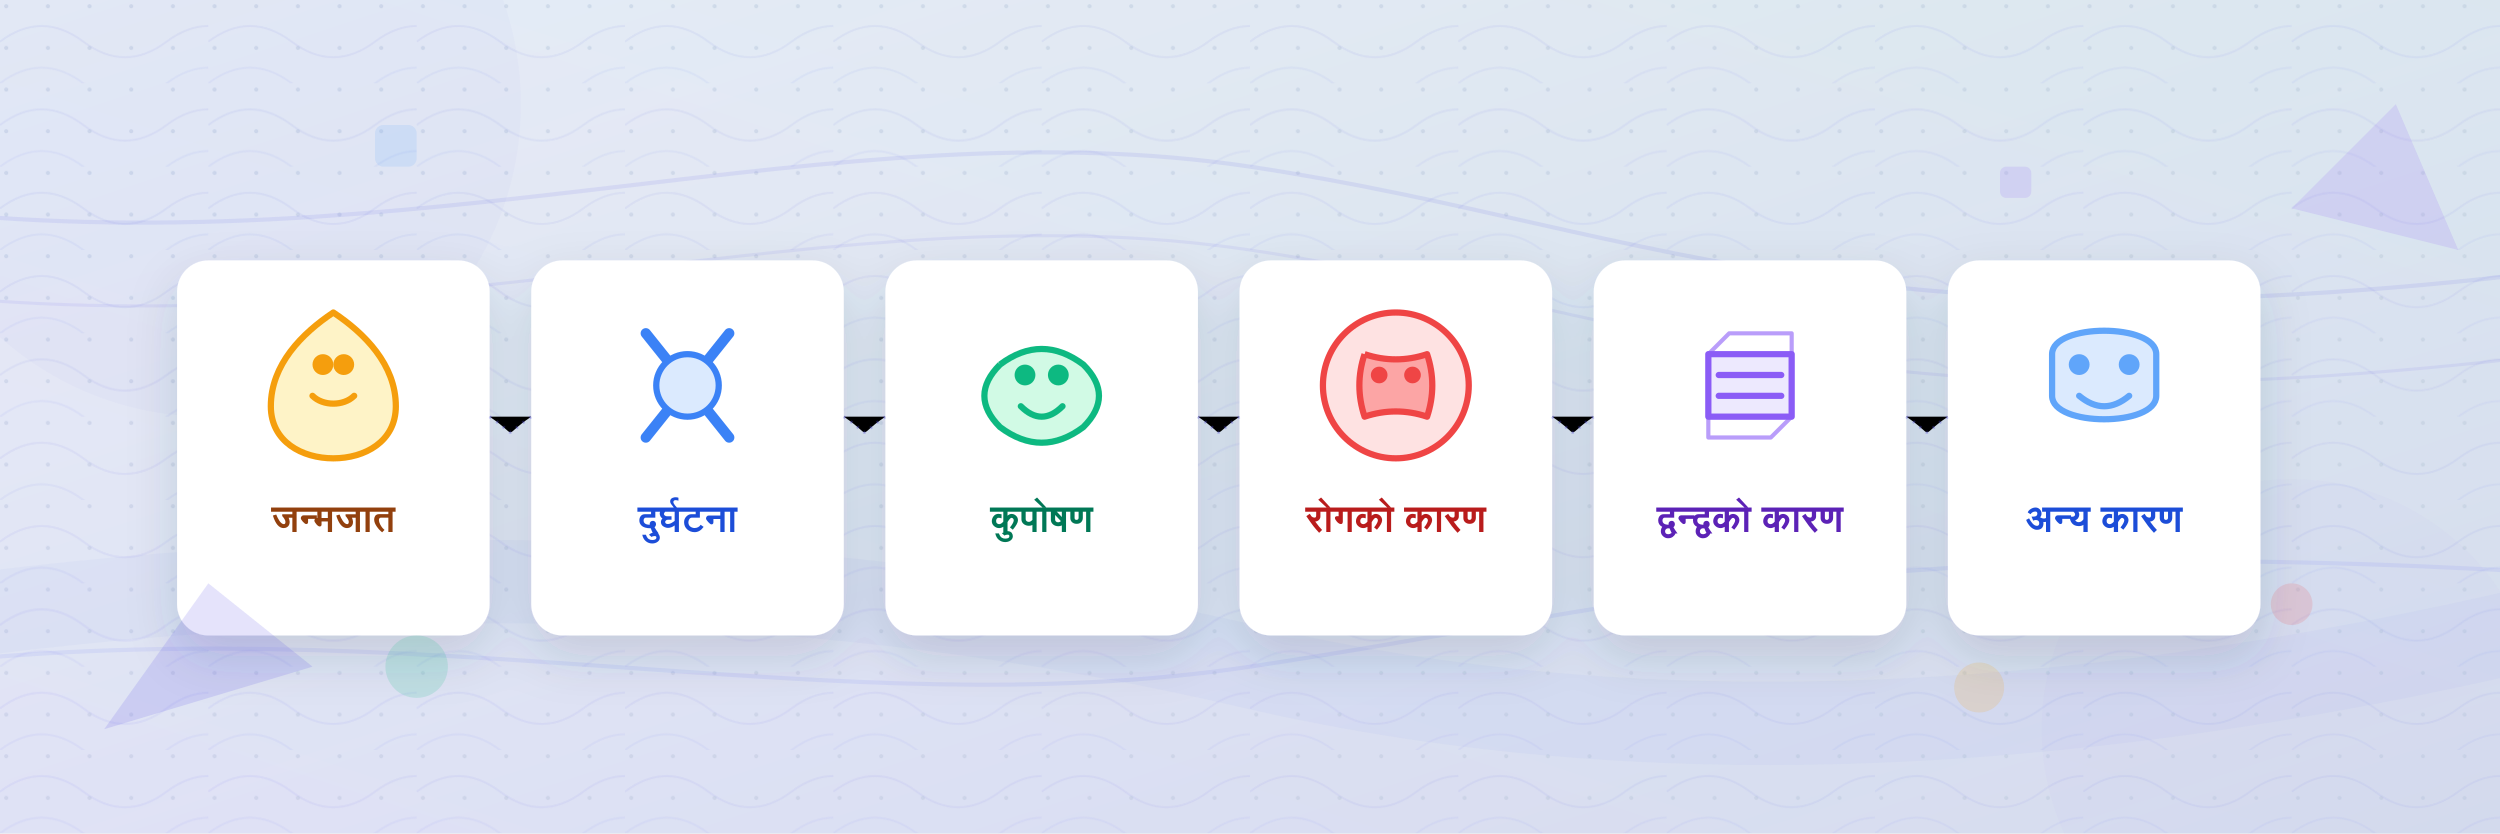
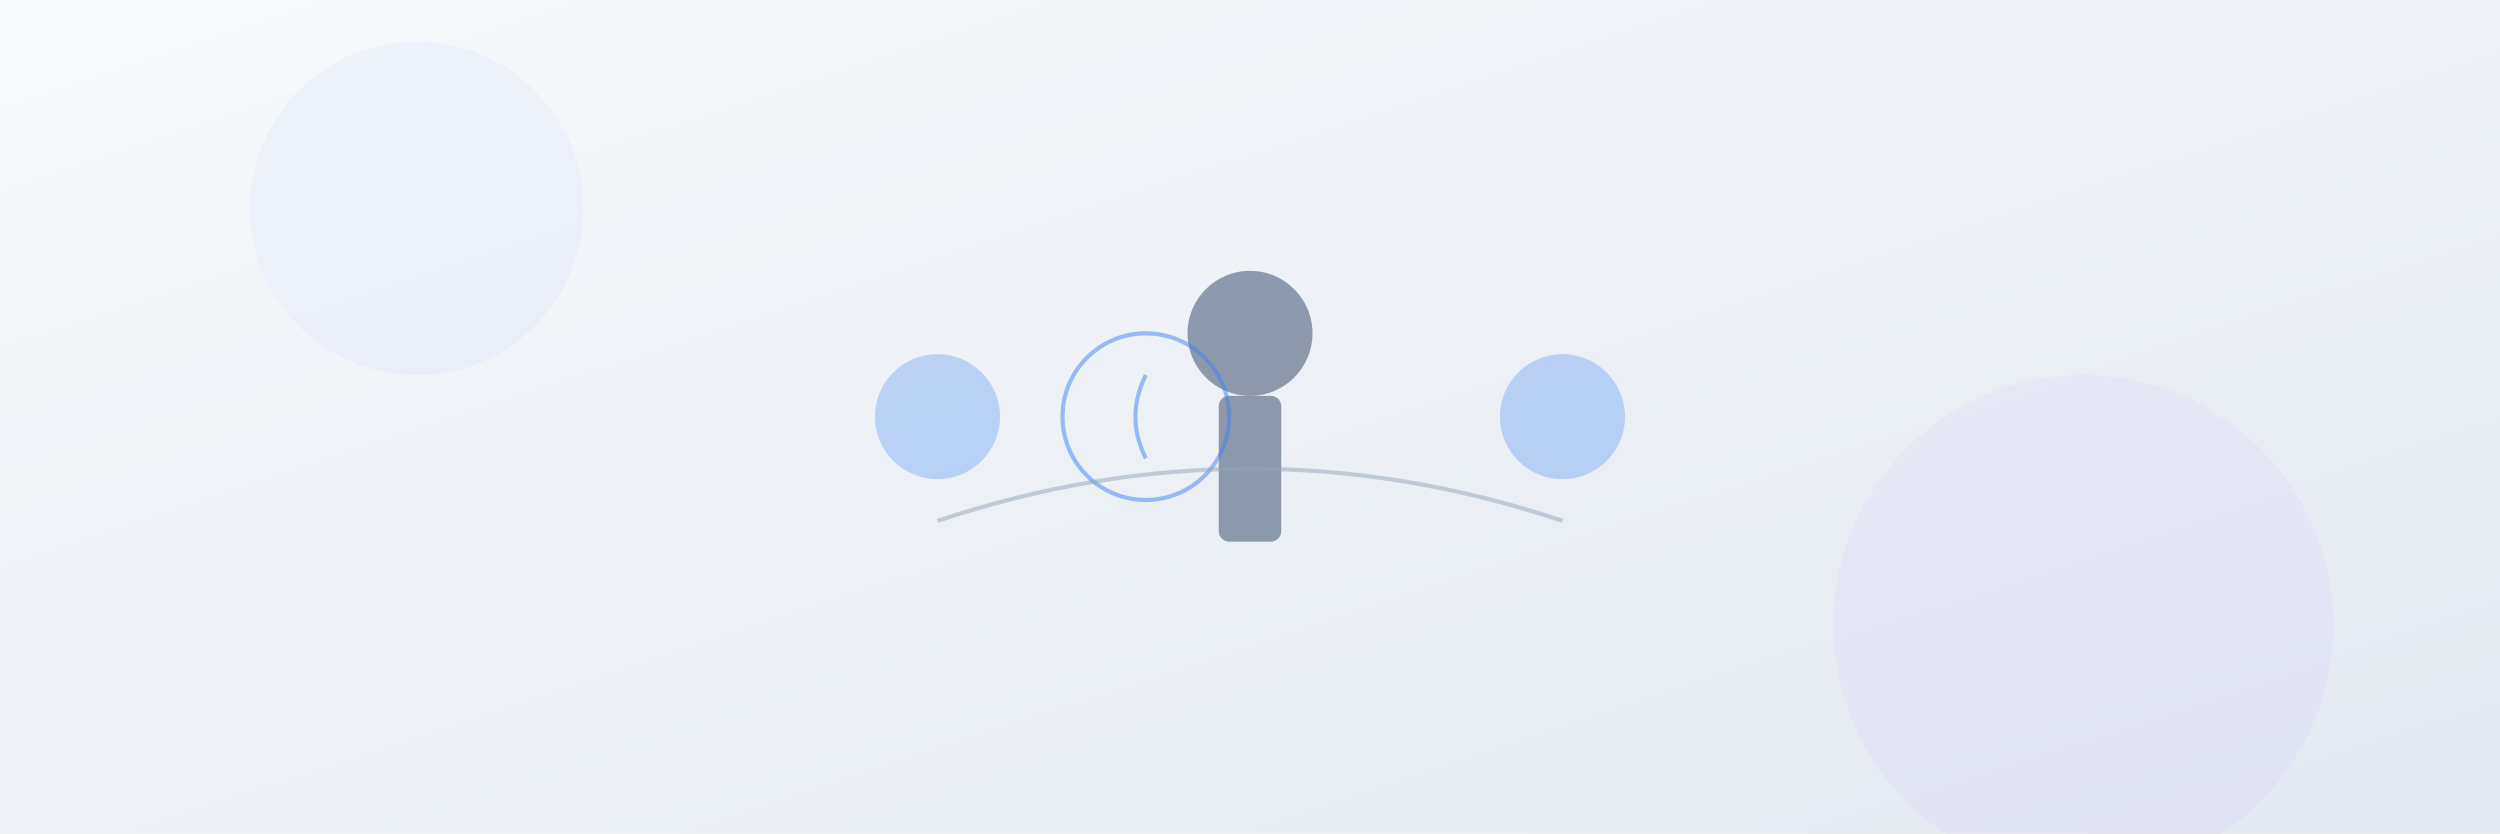
- <svg xmlns="http://www.w3.org/2000/svg" xmlns:xlink="http://www.w3.org/1999/xlink" viewBox="0 0 1200 400" width="1200" height="400">
+ <svg xmlns="http://www.w3.org/2000/svg" width="1200" height="400" viewBox="0 0 1200 400">
  <defs>
-     <linearGradient id="bgGradient" x1="0%" y1="0%" x2="100%" y2="100%">
+     <linearGradient id="bg-gradient" x1="0%" y1="0%" x2="100%" y2="100%">
      <stop offset="0%" stop-color="#f8fafc" />
      <stop offset="100%" stop-color="#e2e8f0" />
    </linearGradient>
-     <linearGradient id="accentGradient" x1="0%" y1="0%" x2="100%" y2="0%">
-       <stop offset="0%" stop-color="#4f46e5" />
-       <stop offset="100%" stop-color="#6366f1" />
-     </linearGradient>
-     <linearGradient id="decorGradient1" x1="0%" y1="0%" x2="100%" y2="100%">
-       <stop offset="0%" stop-color="#4f46e5" stop-opacity="0.05" />
-       <stop offset="100%" stop-color="#8b5cf6" stop-opacity="0.05" />
-     </linearGradient>
-     <linearGradient id="decorGradient2" x1="100%" y1="0%" x2="0%" y2="100%">
-       <stop offset="0%" stop-color="#10b981" stop-opacity="0.05" />
-       <stop offset="100%" stop-color="#6366f1" stop-opacity="0.05" />
-     </linearGradient>
-     <symbol id="iconCongenital" viewBox="0 0 100 100">
-       <circle cx="50" cy="50" r="45" fill="#fff" />
-       <path d="M50,15 C65,25 80,40 80,60 C80,77 65,85 50,85 C35,85 20,77 20,60 C20,40 35,25 50,15z" fill="#fef3c7" stroke="#f59e0b" stroke-width="3" stroke-linejoin="round" />
-       <circle cx="45" cy="40" r="5" fill="#f59e0b" />
-       <circle cx="55" cy="40" r="5" fill="#f59e0b" />
-       <path d="M40,55 C45,60 55,60 60,55" stroke="#f59e0b" stroke-width="3" fill="none" stroke-linecap="round" />
-     </symbol>
-     <symbol id="iconAccident" viewBox="0 0 100 100">
-       <circle cx="50" cy="50" r="45" fill="#fff" />
-       <path d="M30,25 L70,75 M70,25 L30,75" stroke="#3b82f6" stroke-width="5" stroke-linecap="round" />
-       <circle cx="50" cy="50" r="15" fill="#dbeafe" stroke="#3b82f6" stroke-width="3" />
-     </symbol>
-     <symbol id="iconMalnutrition" viewBox="0 0 100 100">
-       <circle cx="50" cy="50" r="45" fill="#fff" />
-       <path d="M30,40 Q50,25 70,40 Q85,55 70,70 Q50,85 30,70 Q15,55 30,40" fill="#d1fae5" stroke="#10b981" stroke-width="3" stroke-linejoin="round" />
-       <circle cx="42" cy="45" r="5" fill="#10b981" />
-       <circle cx="58" cy="45" r="5" fill="#10b981" />
-       <path d="M40,60 Q50,70 60,60" stroke="#10b981" stroke-width="3" fill="none" stroke-linecap="round" />
-     </symbol>
-     <symbol id="iconDisease" viewBox="0 0 100 100">
-       <circle cx="50" cy="50" r="45" fill="#fff" />
-       <circle cx="50" cy="50" r="35" fill="#fee2e2" stroke="#ef4444" stroke-width="3" />
-       <path d="M35,35 Q50,40 65,35 Q70,50 65,65 Q50,60 35,65 Q30,50 35,35" fill="#fca5a5" stroke="#ef4444" stroke-width="3" stroke-linejoin="round" />
-       <circle cx="42" cy="45" r="4" fill="#ef4444" />
-       <circle cx="58" cy="45" r="4" fill="#ef4444" />
-     </symbol>
-     <symbol id="iconConflict" viewBox="0 0 100 100">
-       <circle cx="50" cy="50" r="45" fill="#fff" />
-       <path d="M30,35 L70,35 L70,65 L30,65 Z" fill="#ede9fe" stroke="#8b5cf6" stroke-width="3" stroke-linejoin="round" />
-       <path d="M35,45 L65,45 M35,55 L65,55" stroke="#8b5cf6" stroke-width="3" stroke-linecap="round" />
-       <path d="M30,35 L40,25 L70,25 L70,65 L60,75 L30,75 Z" fill="none" stroke="#8b5cf6" stroke-width="2" stroke-linejoin="round" opacity="0.6" />
-     </symbol>
-     <symbol id="iconOther" viewBox="0 0 100 100">
-       <circle cx="50" cy="50" r="45" fill="#fff" />
-       <path d="M25,35 C25,20 75,20 75,35 L75,55 C75,70 25,70 25,55 Z" fill="#dbeafe" stroke="#60a5fa" stroke-width="3" stroke-linejoin="round" />
-       <circle cx="38" cy="40" r="5" fill="#60a5fa" />
-       <circle cx="62" cy="40" r="5" fill="#60a5fa" />
-       <path d="M38,55 Q50,65 62,55" stroke="#60a5fa" stroke-width="3" fill="none" stroke-linecap="round" />
-     </symbol>
-     <pattern id="modernPattern" width="100" height="40" patternUnits="userSpaceOnUse">
-       <path d="M0,20 Q20,5 40,20 T80,20 T120,20" fill="none" stroke="#4f46e5" stroke-width="1" stroke-opacity="0.1" />
-       <path d="M0,40 Q20,25 40,40 T80,40 T120,40" fill="none" stroke="#6366f1" stroke-width="1" stroke-opacity="0.1" />
-     </pattern>
-     <filter id="modernShadow" x="-20%" y="-20%" width="140%" height="140%">
-       <feDropShadow dx="0" dy="10" stdDeviation="12" flood-color="#334155" flood-opacity="0.15" />
-     </filter>
-     <pattern id="dotPattern" width="20" height="20" patternUnits="userSpaceOnUse">
-       <circle cx="3" cy="3" r="1" fill="#cbd5e1" fill-opacity="0.5" />
-     </pattern>
  </defs>
-   <rect width="100%" height="100%" fill="url(#bgGradient)" />
-   <rect width="100%" height="100%" fill="url(#modernPattern)" opacity="0.6" />
-   <rect width="100%" height="100%" fill="url(#dotPattern)" />
-   <path d="M0,0 L1200,0 L1200,400 L0,400 Z" fill="url(#decorGradient1)" />
-   <path d="M1200,0 L0,0 L0,400 L1200,400 Z" fill="url(#decorGradient2)" />
-   <circle cx="100" cy="50" r="150" fill="#4f46e5" opacity="0.03" />
-   <circle cx="1100" cy="350" r="120" fill="#8b5cf6" opacity="0.03" />
-   <path d="M-50,300 Q300,250 600,320 T1300,280" fill="none" stroke="#6366f1" stroke-width="40" stroke-opacity="0.04" />
-   <path d="M-50,100 C200,130 400,50 600,80 S900,180 1300,120" fill="none" stroke="#4f46e5" stroke-width="2" stroke-opacity="0.1" />
-   <path d="M-50,140 C200,170 400,90 600,120 S900,220 1300,160" fill="none" stroke="#4f46e5" stroke-width="1.5" stroke-opacity="0.08" />
-   <path d="M-50,320 C200,290 400,350 600,320 S900,250 1300,280" fill="none" stroke="#6366f1" stroke-width="2" stroke-opacity="0.1" />
-   <g filter="url(#modernShadow)" transform="translate(0, 15)">
-     <rect x="85" y="110" width="150" height="180" rx="15" fill="white" />
-     <use xlink:href="#iconCongenital" x="110" y="120" width="100" height="100" />
-     <text x="160" y="240" font-size="18" font-weight="600" text-anchor="middle" font-family="system-ui, sans-serif" fill="#92400e">जन्मजात</text>
-     <rect x="255" y="110" width="150" height="180" rx="15" fill="white" />
-     <use xlink:href="#iconAccident" x="280" y="120" width="100" height="100" />
-     <text x="330" y="240" font-size="18" font-weight="600" text-anchor="middle" font-family="system-ui, sans-serif" fill="#1d4ed8">दुर्घटना</text>
-     <rect x="425" y="110" width="150" height="180" rx="15" fill="white" />
-     <use xlink:href="#iconMalnutrition" x="450" y="120" width="100" height="100" />
-     <text x="500" y="240" font-size="18" font-weight="600" text-anchor="middle" font-family="system-ui, sans-serif" fill="#047857">कुपोषण</text>
-     <rect x="595" y="110" width="150" height="180" rx="15" fill="white" />
-     <use xlink:href="#iconDisease" x="620" y="120" width="100" height="100" />
-     <text x="670" y="240" font-size="18" font-weight="600" text-anchor="middle" font-family="system-ui, sans-serif" fill="#b91c1c">रोगको कारण</text>
-     <rect x="765" y="110" width="150" height="180" rx="15" fill="white" />
-     <use xlink:href="#iconConflict" x="790" y="120" width="100" height="100" />
-     <text x="840" y="240" font-size="18" font-weight="600" text-anchor="middle" font-family="system-ui, sans-serif" fill="#5b21b6">द्वन्द्वको कारण</text>
-     <rect x="935" y="110" width="150" height="180" rx="15" fill="white" />
-     <use xlink:href="#iconOther" x="960" y="120" width="100" height="100" />
-     <text x="1010" y="240" font-size="18" font-weight="600" text-anchor="middle" font-family="system-ui, sans-serif" fill="#1d4ed8">अन्य कारण</text>
+   <rect width="1200" height="400" fill="url(#bg-gradient)" />
+   <g transform="translate(600, 200)">
+     <circle cx="0" cy="-40" r="30" fill="#64748b" opacity="0.7" />
+     <rect x="-15" y="-10" width="30" height="70" rx="5" fill="#64748b" opacity="0.7" />
+     <circle cx="-50" cy="0" r="40" fill="none" stroke="#3b82f6" stroke-width="2" opacity="0.5" />
+     <path d="M-50,-20 Q-60,0 -50,20" stroke="#3b82f6" stroke-width="2" fill="none" opacity="0.5" />
  </g>
-   <g>
-     <path d="M235,170 C250,170 240,170 255,170" stroke="url(#accentGradient)" stroke-width="3" stroke-dasharray="1,8" stroke-opacity="0.6" />
-     <path d="M405,170 C420,170 410,170 425,170" stroke="url(#accentGradient)" stroke-width="3" stroke-dasharray="1,8" stroke-opacity="0.6" />
-     <path d="M575,170 C590,170 580,170 595,170" stroke="url(#accentGradient)" stroke-width="3" stroke-dasharray="1,8" stroke-opacity="0.6" />
-     <path d="M745,170 C760,170 750,170 765,170" stroke="url(#accentGradient)" stroke-width="3" stroke-dasharray="1,8" stroke-opacity="0.6" />
-     <path d="M915,170 C930,170 920,170 935,170" stroke="url(#accentGradient)" stroke-width="3" stroke-dasharray="1,8" stroke-opacity="0.6" />
-     <path d="M235,200 C250,210 240,210 255,200" stroke="#4f46e5" stroke-width="1.5" stroke-dasharray="1,3" stroke-opacity="0.3" />
-     <path d="M405,200 C420,210 410,210 425,200" stroke="#4f46e5" stroke-width="1.5" stroke-dasharray="1,3" stroke-opacity="0.3" />
-     <path d="M575,200 C590,210 580,210 595,200" stroke="#4f46e5" stroke-width="1.5" stroke-dasharray="1,3" stroke-opacity="0.3" />
-     <path d="M745,200 C760,210 750,210 765,200" stroke="#4f46e5" stroke-width="1.5" stroke-dasharray="1,3" stroke-opacity="0.3" />
-     <path d="M915,200 C930,210 920,210 935,200" stroke="#4f46e5" stroke-width="1.5" stroke-dasharray="1,3" stroke-opacity="0.3" />
-   </g>
-   <g opacity="0.15">
-     <path d="M50,350 L150,320 L100,280 Z" fill="#4f46e5" />
-     <path d="M1150,50 L1100,100 L1180,120 Z" fill="#8b5cf6" />
-     <circle cx="200" cy="320" r="15" fill="#10b981" />
-     <circle cx="950" cy="330" r="12" fill="#f59e0b" />
-     <circle cx="1100" cy="290" r="10" fill="#ef4444" />
-     <rect x="180" y="60" width="20" height="20" rx="4" fill="#60a5fa" />
-     <rect x="960" y="80" width="15" height="15" rx="3" fill="#8b5cf6" />
-   </g>
+   <path d="M450,250 Q600,200 750,250" stroke="#94a3b8" stroke-width="2" fill="none" opacity="0.5" />
+   <circle cx="450" cy="200" r="30" fill="#3b82f6" opacity="0.3" />
+   <circle cx="750" cy="200" r="30" fill="#3b82f6" opacity="0.3" />
+   <circle cx="200" cy="100" r="80" fill="#3b82f6" opacity="0.05" />
+   <circle cx="1000" cy="300" r="120" fill="#8b5cf6" opacity="0.05" />
</svg>
